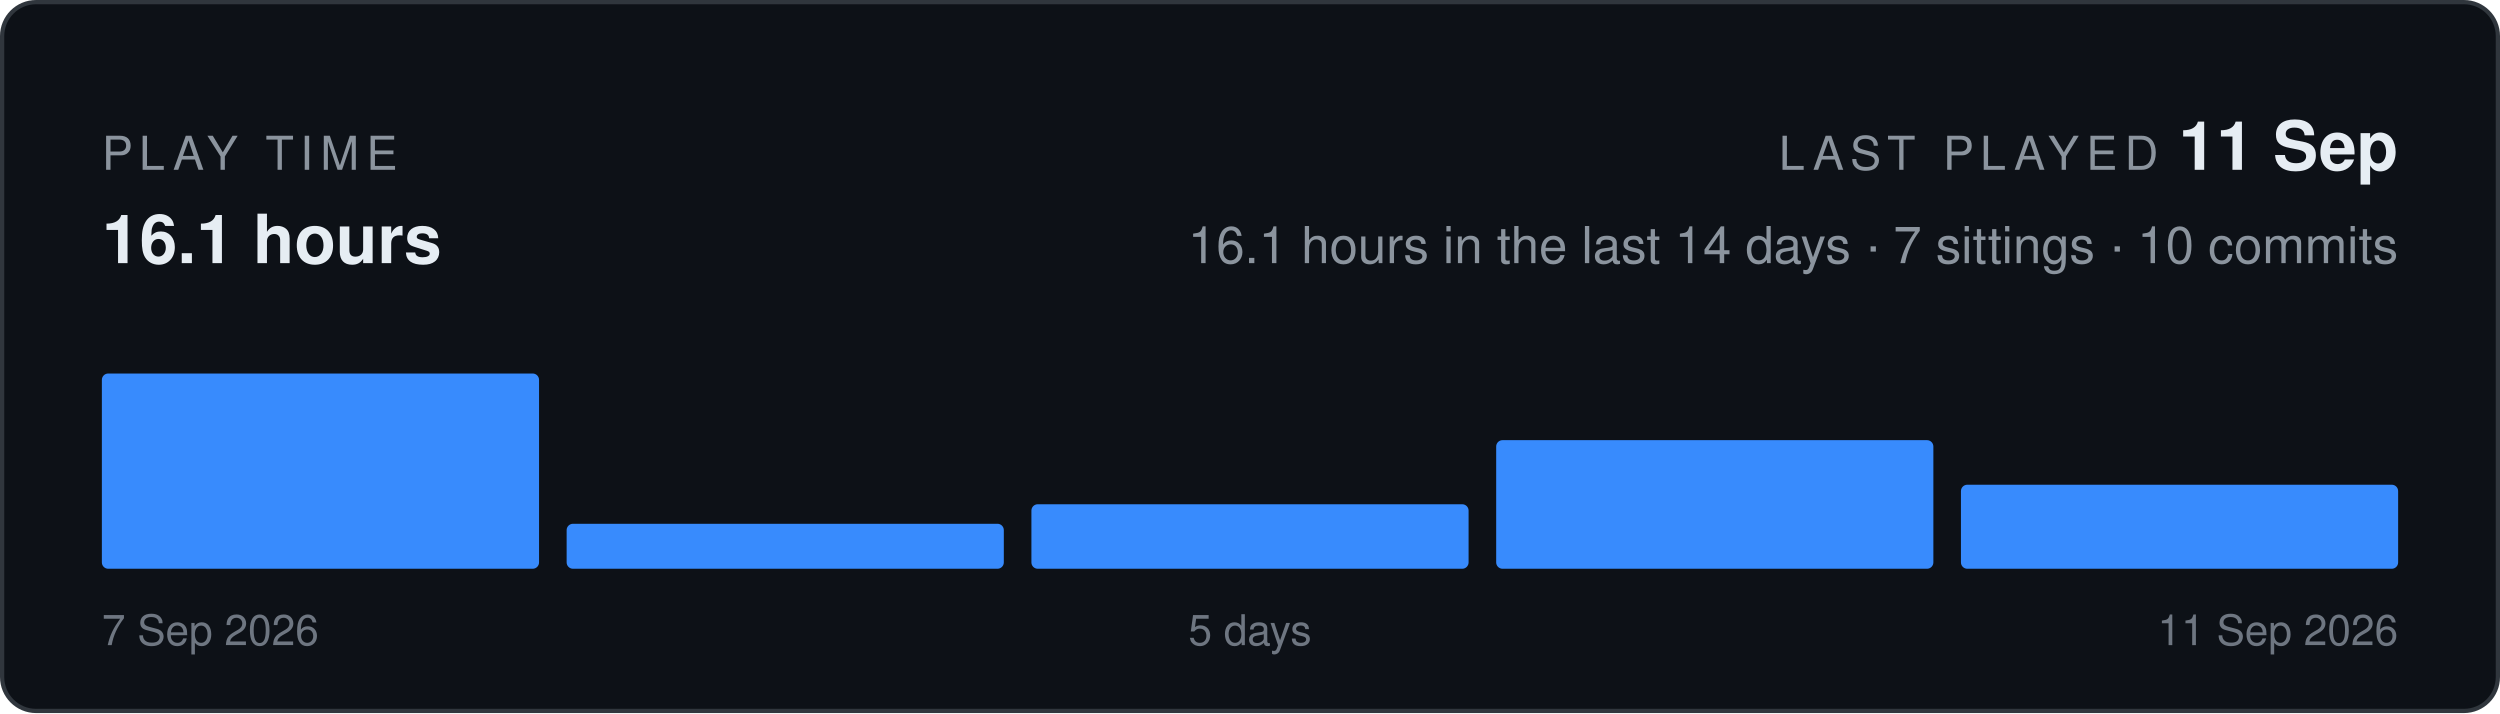
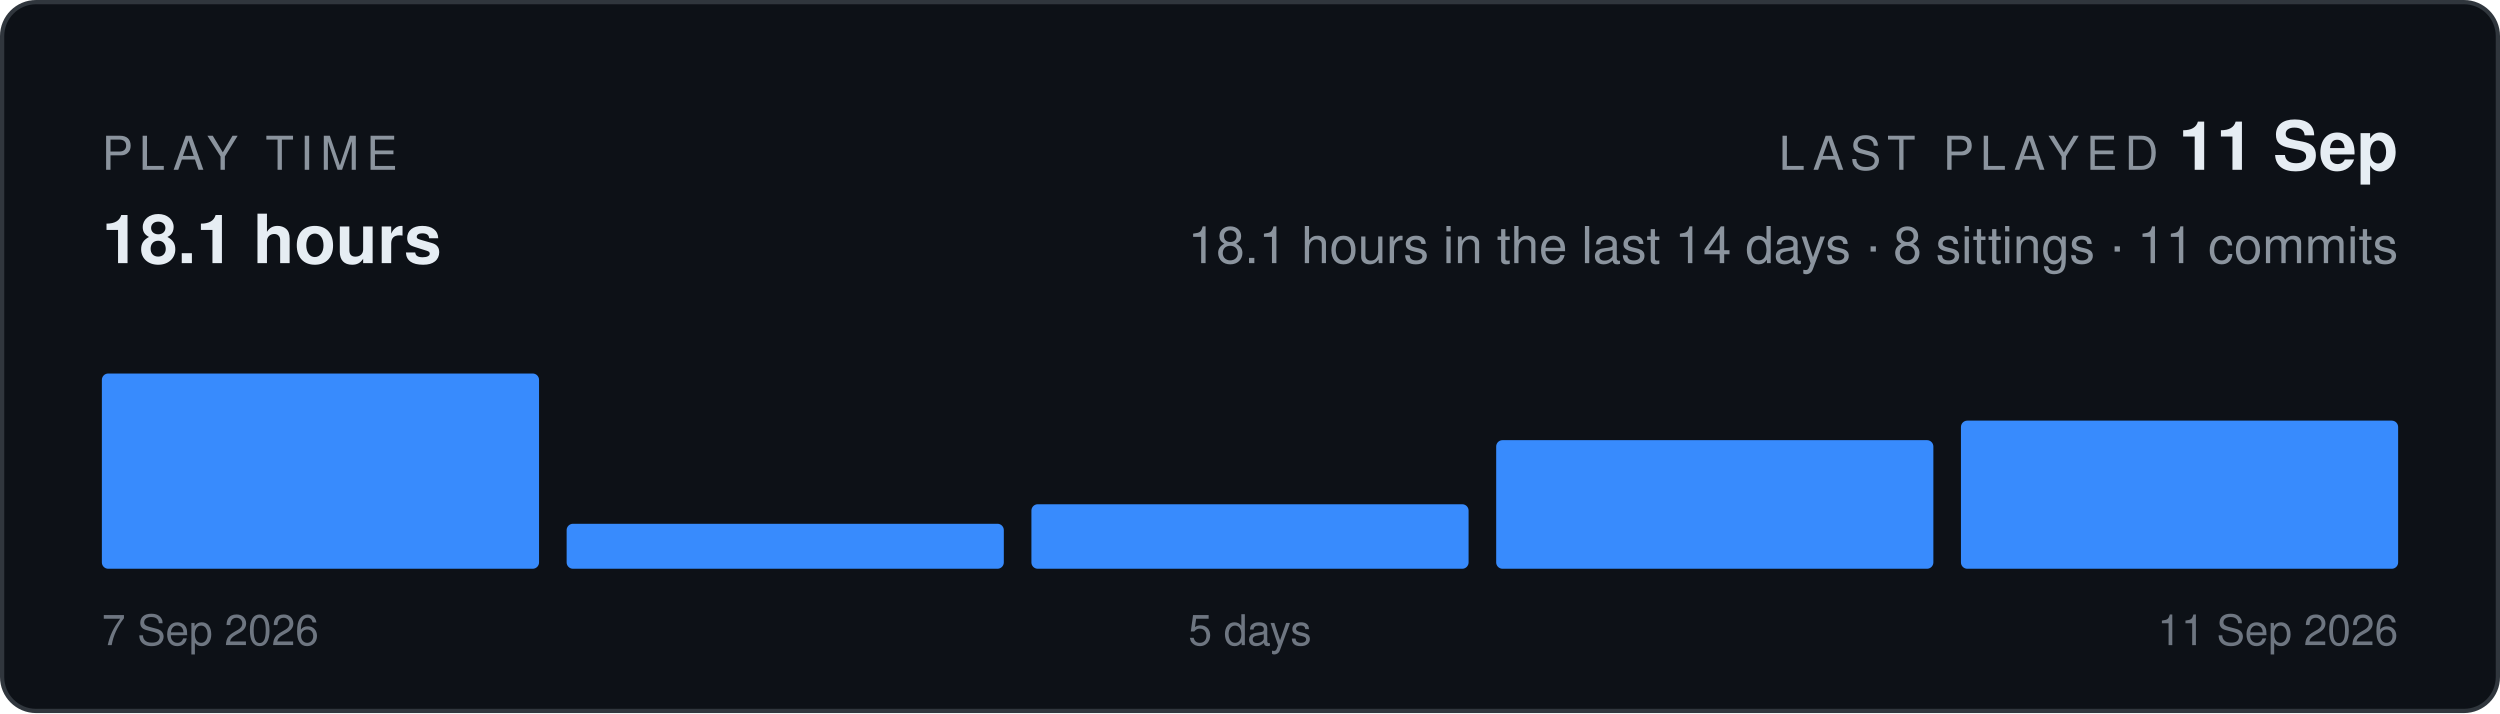
- <svg xmlns="http://www.w3.org/2000/svg" width="589" height="168" viewBox="0 0 589 168" role="img" aria-label="Play time: 16.1 hours over 10 commits, last played 11 Sep">
+ <svg xmlns="http://www.w3.org/2000/svg" width="589" height="168" viewBox="0 0 589 168" role="img" aria-label="Play time: 18.1 hours over 11 commits, last played 11 Sep">
  <style>
    .card { fill: #0d1117; stroke: #30363d }
    text { font-family: -apple-system, BlinkMacSystemFont, "Segoe UI", Helvetica, Arial, sans-serif }
    .label { font-size: 11px; letter-spacing: 1.7px; fill: #8b949e }
    .stat { font-size: 16px; font-weight: 600; letter-spacing: normal; fill: #e6edf3 }
    .note { font-size: 12px; fill: #8b949e }
    .axis { font-size: 10px; fill: #6e7681 }
    .bar { fill: #388bfd }
    .bar-quiet { fill: #21262d }
  </style>
  <rect class="card" x="0.5" y="0.5" width="588" height="167" rx="8" />
  <text class="label" x="24" y="40">PLAY TIME</text>
-   <text class="stat" x="24" y="62">16.1 hours</text>
+   <text class="stat" x="24" y="62">18.1 hours</text>
  <text class="label" x="565" y="40" text-anchor="end">LAST PLAYED <tspan class="stat">11 Sep</tspan>
  </text>
-   <text class="note" x="565" y="62" text-anchor="end">16.1 hours in the last 14 days   ·   7 sittings   ·   10 commits</text>
+   <text class="note" x="565" y="62" text-anchor="end">18.1 hours in the last 14 days   ·   8 sittings   ·   11 commits</text>
  <rect class="bar" x="24.0" y="88.0" width="103" height="46.0" rx="1.5" />
  <rect class="bar" x="133.5" y="123.4" width="103" height="10.6" rx="1.5" />
  <rect class="bar" x="243.0" y="118.8" width="103" height="15.2" rx="1.5" />
  <rect class="bar" x="352.5" y="103.7" width="103" height="30.3" rx="1.5" />
-   <rect class="bar" x="462.0" y="114.2" width="103" height="19.8" rx="1.5" />
+   <rect class="bar" x="462.0" y="99.1" width="103" height="34.9" rx="1.5" />
  <text class="axis" x="24" y="152">7 Sep 2026</text>
  <text class="axis" x="294.5" y="152" text-anchor="middle">5 days</text>
  <text class="axis" x="565" y="152" text-anchor="end">11 Sep 2026</text>
</svg>
